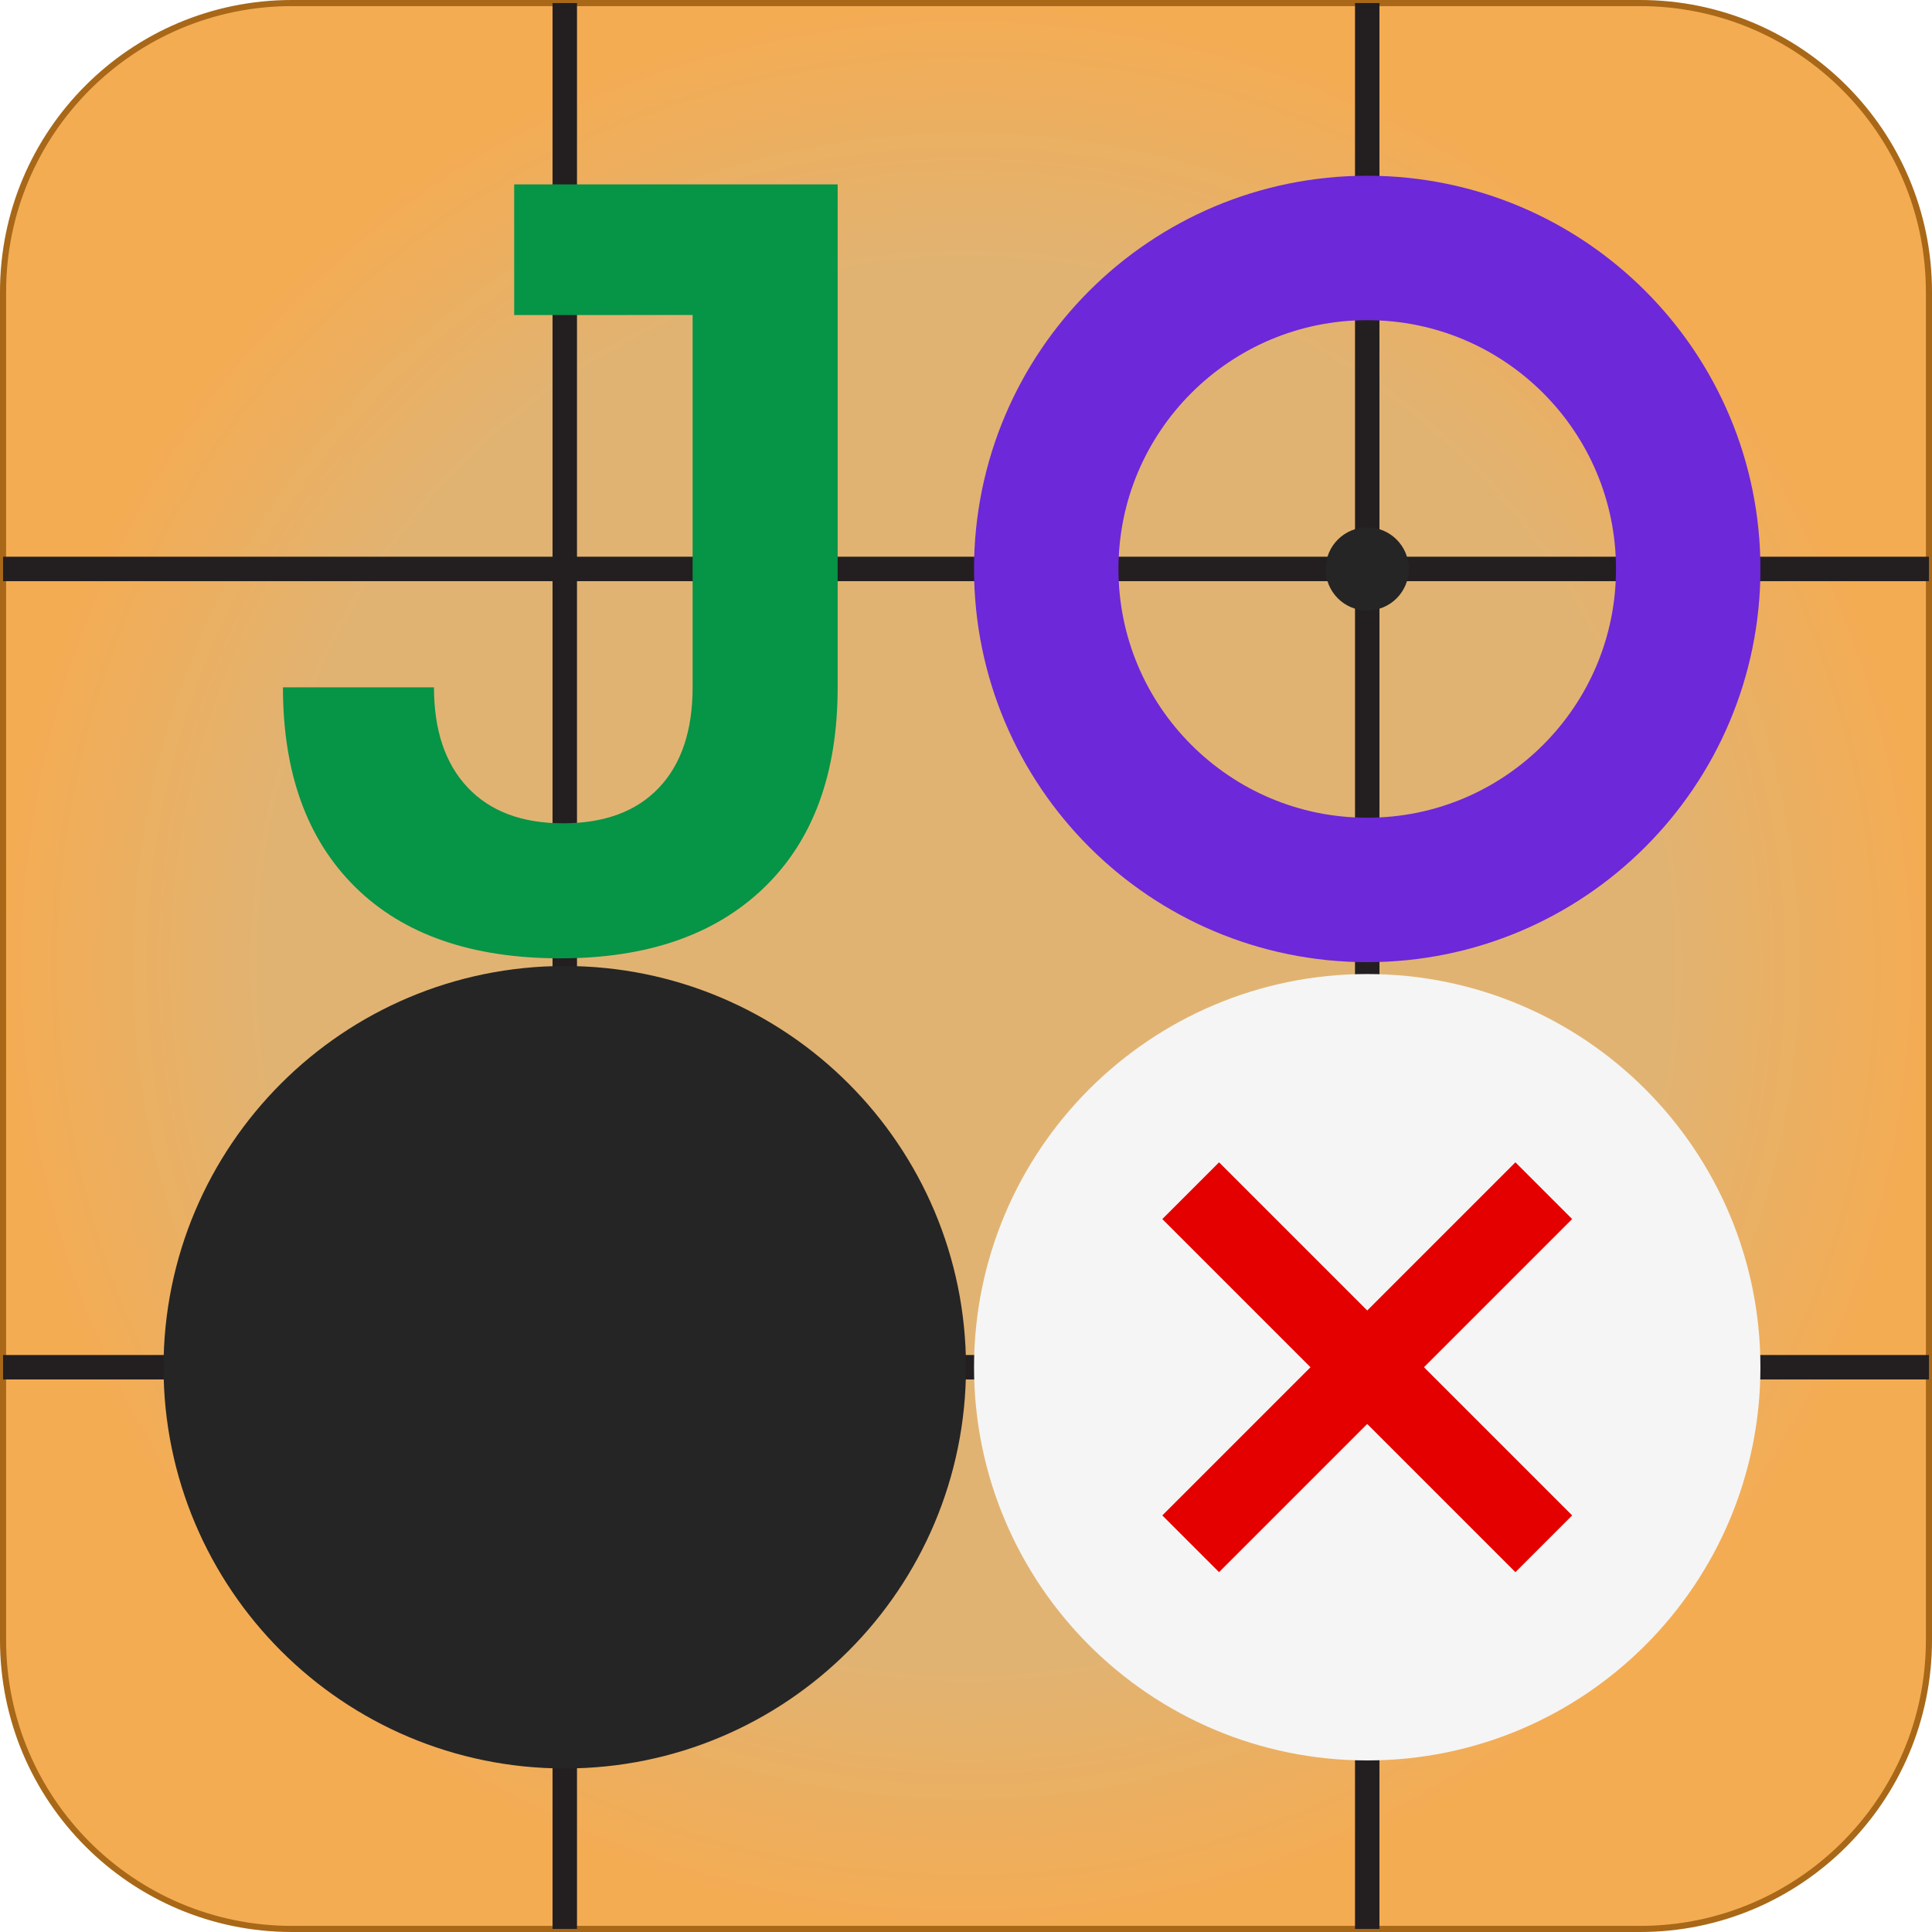
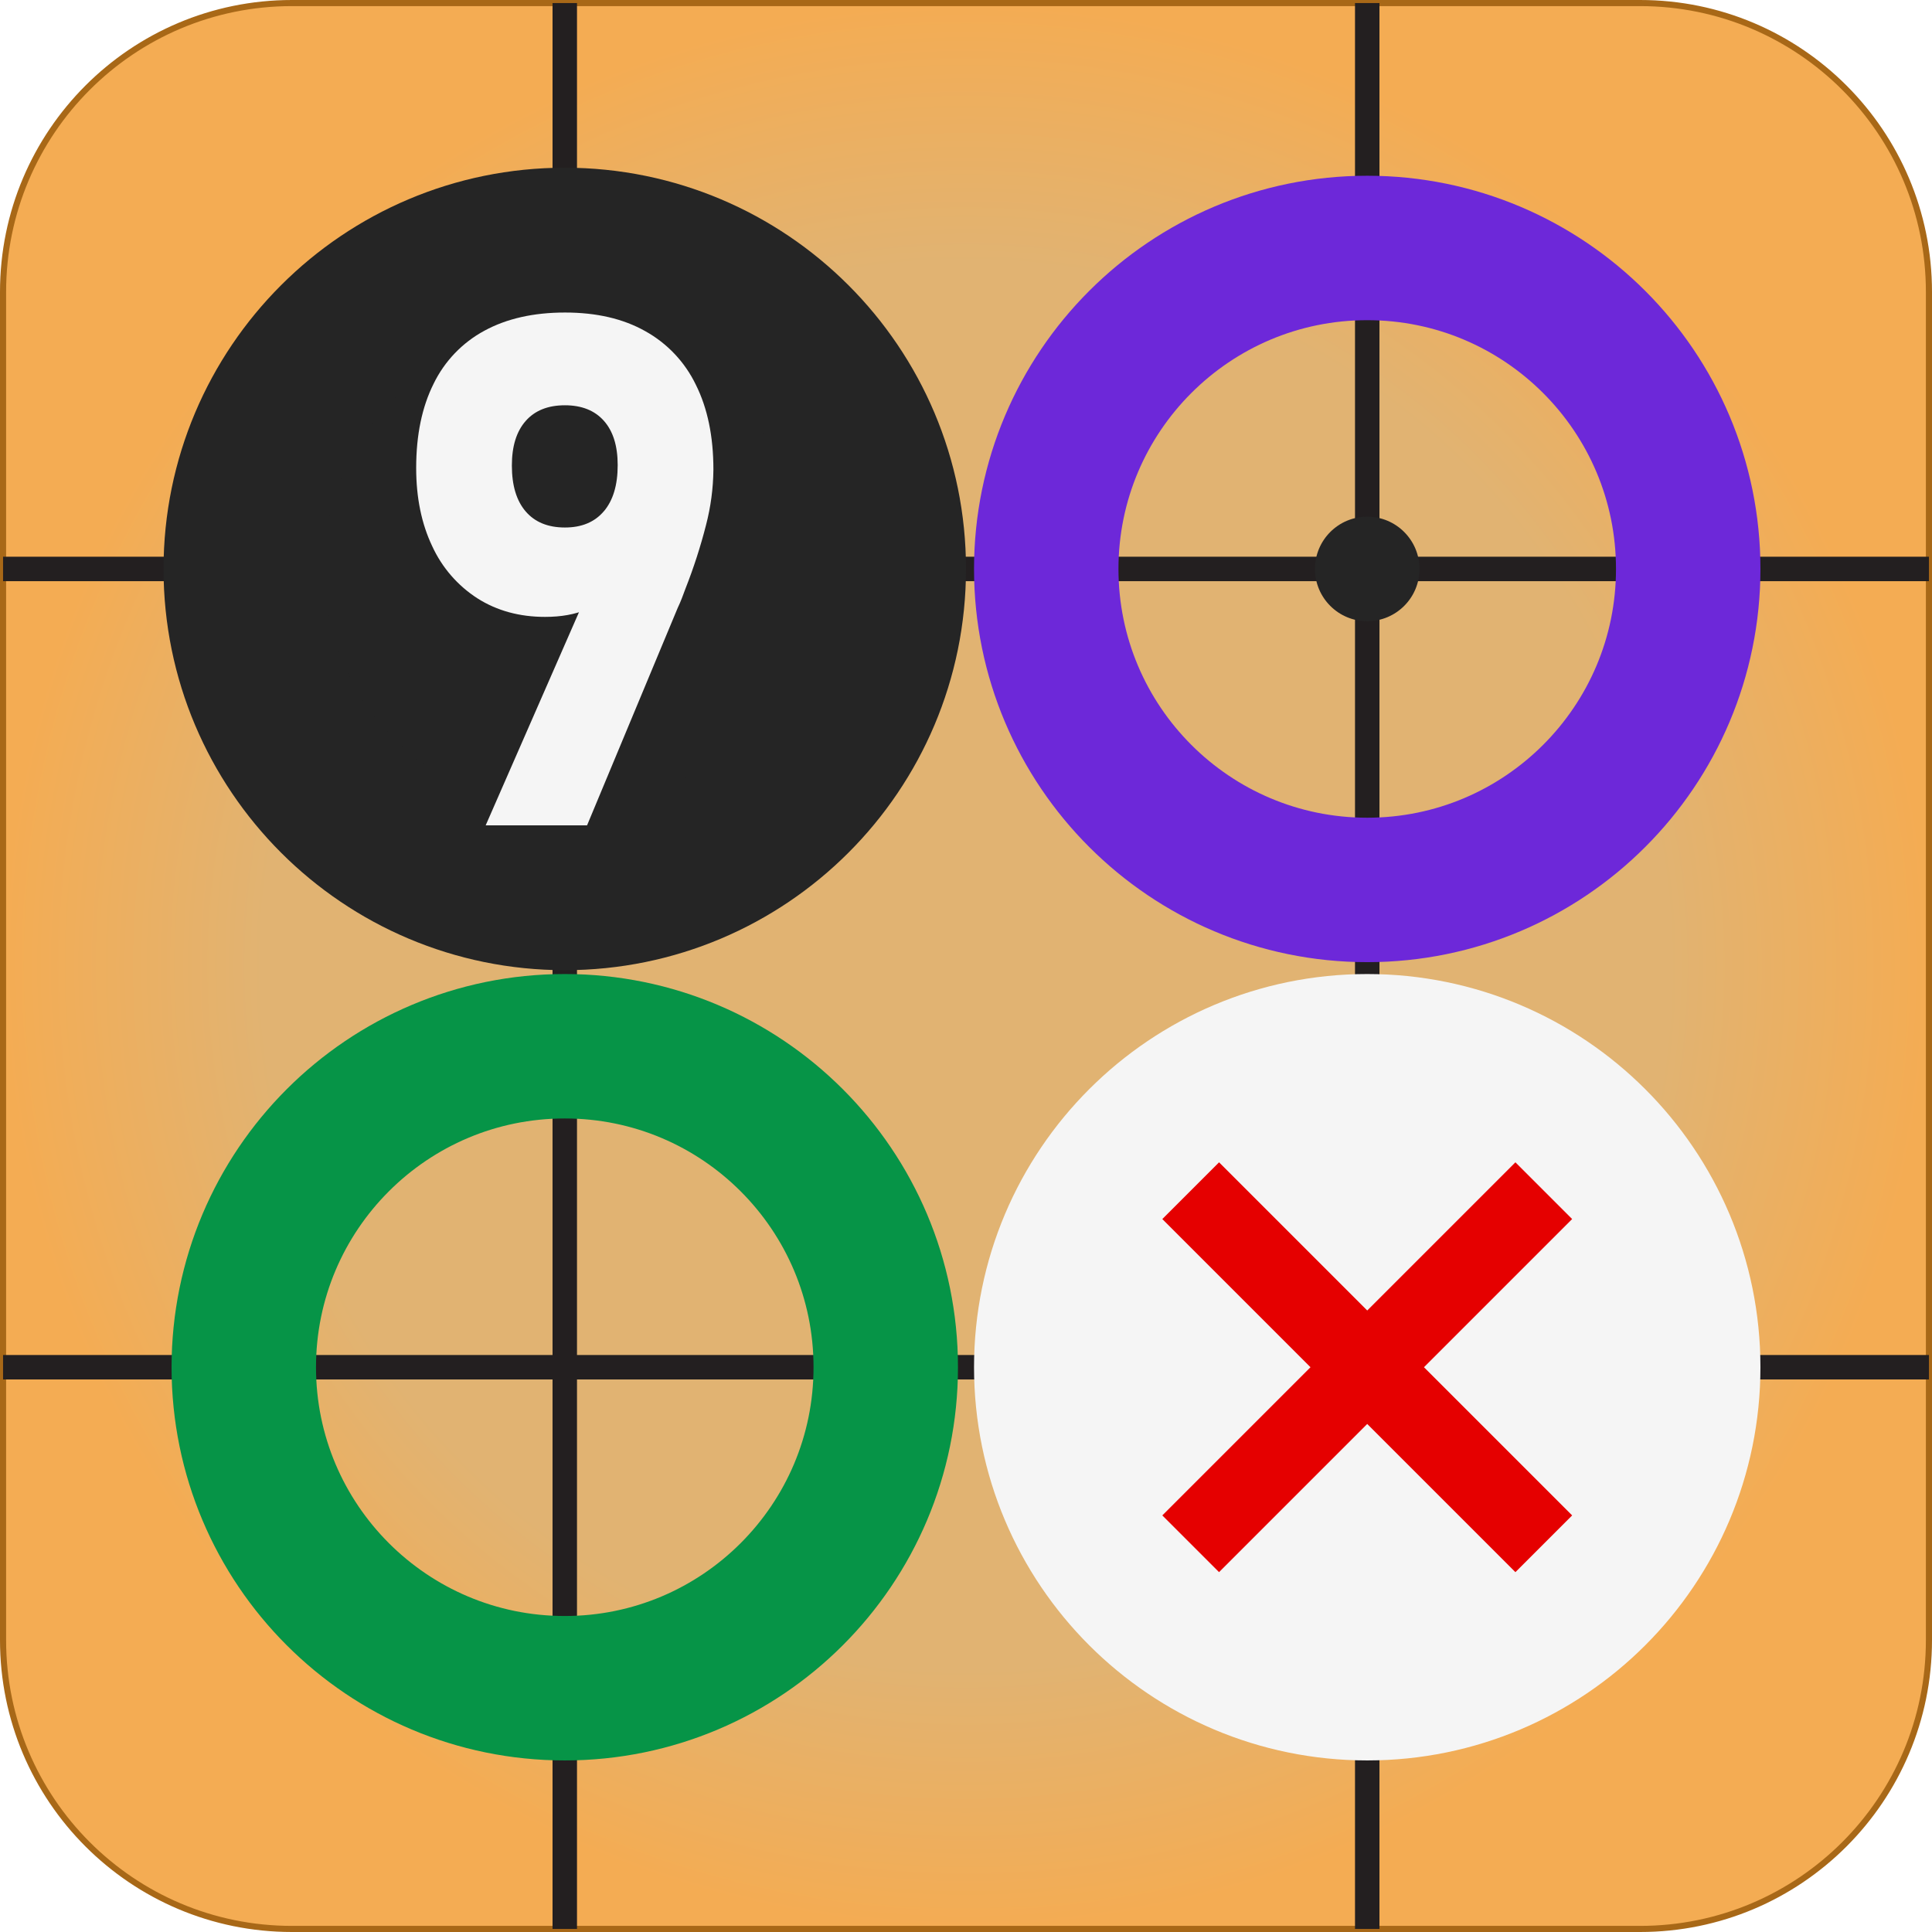
<svg xmlns="http://www.w3.org/2000/svg" id="Layer_1" data-name="Layer 1" viewBox="0 0 948.23 948.23">
  <defs>
-     <style>.cls-1{stroke:#a86817;stroke-width:3px;fill:url(#radial-gradient);}.cls-1,.cls-2,.cls-3,.cls-4,.cls-5,.cls-7,.cls-8{stroke-miterlimit:31.51;}.cls-2,.cls-3,.cls-7{fill:none;}.cls-2{stroke:#231f20;stroke-width:12px;}.cls-3{stroke:#6d28d9;}.cls-3,.cls-5{stroke-width:70.89px;}.cls-4,.cls-8{fill:#252525;stroke:#252525;}.cls-4{stroke-width:78.77px;}.cls-5{fill:#f5f5f5;stroke:#f5f5f5;}.cls-6{fill:#069447;}.cls-7{stroke:#e50000;stroke-width:39.38px;}.cls-8{stroke-width:30px;}</style>
-     <radialGradient id="radial-gradient" cx="472.66" cy="475.38" r="472.61" gradientTransform="matrix(1, 0, 0, -1, 1.45, 949.49)" gradientUnits="userSpaceOnUse">
+     <style>.cls-1{stroke:#a86817;stroke-width:3px;fill:url(#radial-gradient);}.cls-1,.cls-2,.cls-3,.cls-4,.cls-5,.cls-6,.cls-8{stroke-miterlimit:31.51;}.cls-2,.cls-3,.cls-6,.cls-8{fill:none;}.cls-2{stroke:#231f20;stroke-width:12px;}.cls-3{stroke:#6d28d9;}.cls-3,.cls-5,.cls-8{stroke-width:70.89px;}.cls-4,.cls-7{fill:#252525;}.cls-4{stroke:#252525;stroke-width:78.77px;}.cls-5,.cls-9{fill:#f5f5f5;}.cls-5{stroke:#f5f5f5;}.cls-6{stroke:#e50000;stroke-width:39.38px;}.cls-8{stroke:#069447;}</style>
+     <radialGradient id="radial-gradient" cx="472.66" cy="366.51" r="472.61" gradientTransform="translate(1.45 107.6)" gradientUnits="userSpaceOnUse">
      <stop offset="0.73" stop-color="#e1b372" />
      <stop offset="1" stop-color="#f4ac53" />
    </radialGradient>
  </defs>
  <rect class="cls-1" x="1.5" y="1.5" width="945.23" height="945.23" rx="141.78" />
  <line class="cls-2" x1="1.5" y1="671.04" x2="946.73" y2="671.04" />
  <line class="cls-2" x1="277.19" y1="946.73" x2="277.19" y2="1.5" />
  <line class="cls-2" x1="671.04" y1="946.73" x2="671.04" y2="1.5" />
  <line class="cls-2" x1="1.5" y1="279.24" x2="946.73" y2="279.24" />
  <circle class="cls-3" cx="671.04" cy="279.24" r="157.54" />
-   <circle class="cls-4" cx="277.19" cy="671.04" r="157.54" />
+   <circle class="cls-4" cx="277.19" cy="279.24" r="157.54" />
  <circle class="cls-5" cx="671.04" cy="671.04" r="157.54" />
-   <path class="cls-6" d="M273.56,468.86q-65.25,0-100.69-35t-35.45-98h74.13q0,31.67,16.58,49.2t46.78,17.53q30.45,0,47-17.41t16.58-49.32V89h71.18V335.94q0,63.3-36,98.12T273.56,468.86ZM250.91,153.14V89H376.54v64.1Z" transform="translate(1.45 1.49)" />
-   <path class="cls-7" d="M582.94,582.9l173.3,173.3m0-173.3L582.94,756.2" transform="translate(1.45 1.49)" />
-   <circle stroke="none" fill="#252525" cx="671.04" cy="279.24" r="20.4px" />
+   <path class="cls-6" d="M584.39,584.39l173.3,173.3m0-173.3-173.3,173.3" transform="translate(0 0)" />
+   <circle class="cls-7" cx="671.04" cy="279.24" r="25.65" />
+   <circle class="cls-8" cx="277.19" cy="671.04" r="157.54" />
+   <path class="cls-9" d="M292.53,281.35l8.4,6.17A25.68,25.68,0,0,1,288,299.09q-8.65,3.69-20.48,3.68-18.85,0-33.16-9.08a60.34,60.34,0,0,1-22.22-25.6q-7.87-16.54-7.88-38.31v-.17q0-24.17,8.57-41.3a58.73,58.73,0,0,1,24.93-26q16.37-8.91,39.51-8.92t39.33,9.09a59.69,59.69,0,0,1,24.94,26.39q8.6,17.22,8.6,41.58v.17a112.37,112.37,0,0,1-3.6,27,261.52,261.52,0,0,1-10.11,31.28q-.87,2.4-1.8,4.8t-2,4.63L288.13,405.09H238.37Zm3.86-30.42q6.76-8,6.77-22.54v-.17q0-14.06-6.77-21.68t-19.11-7.63q-12.51,0-19.28,7.71t-6.77,21.77v.17q0,14.56,6.77,22.45t19.28,7.89q12.35,0,19.11-8Z" transform="translate(0 0)" />
</svg>
